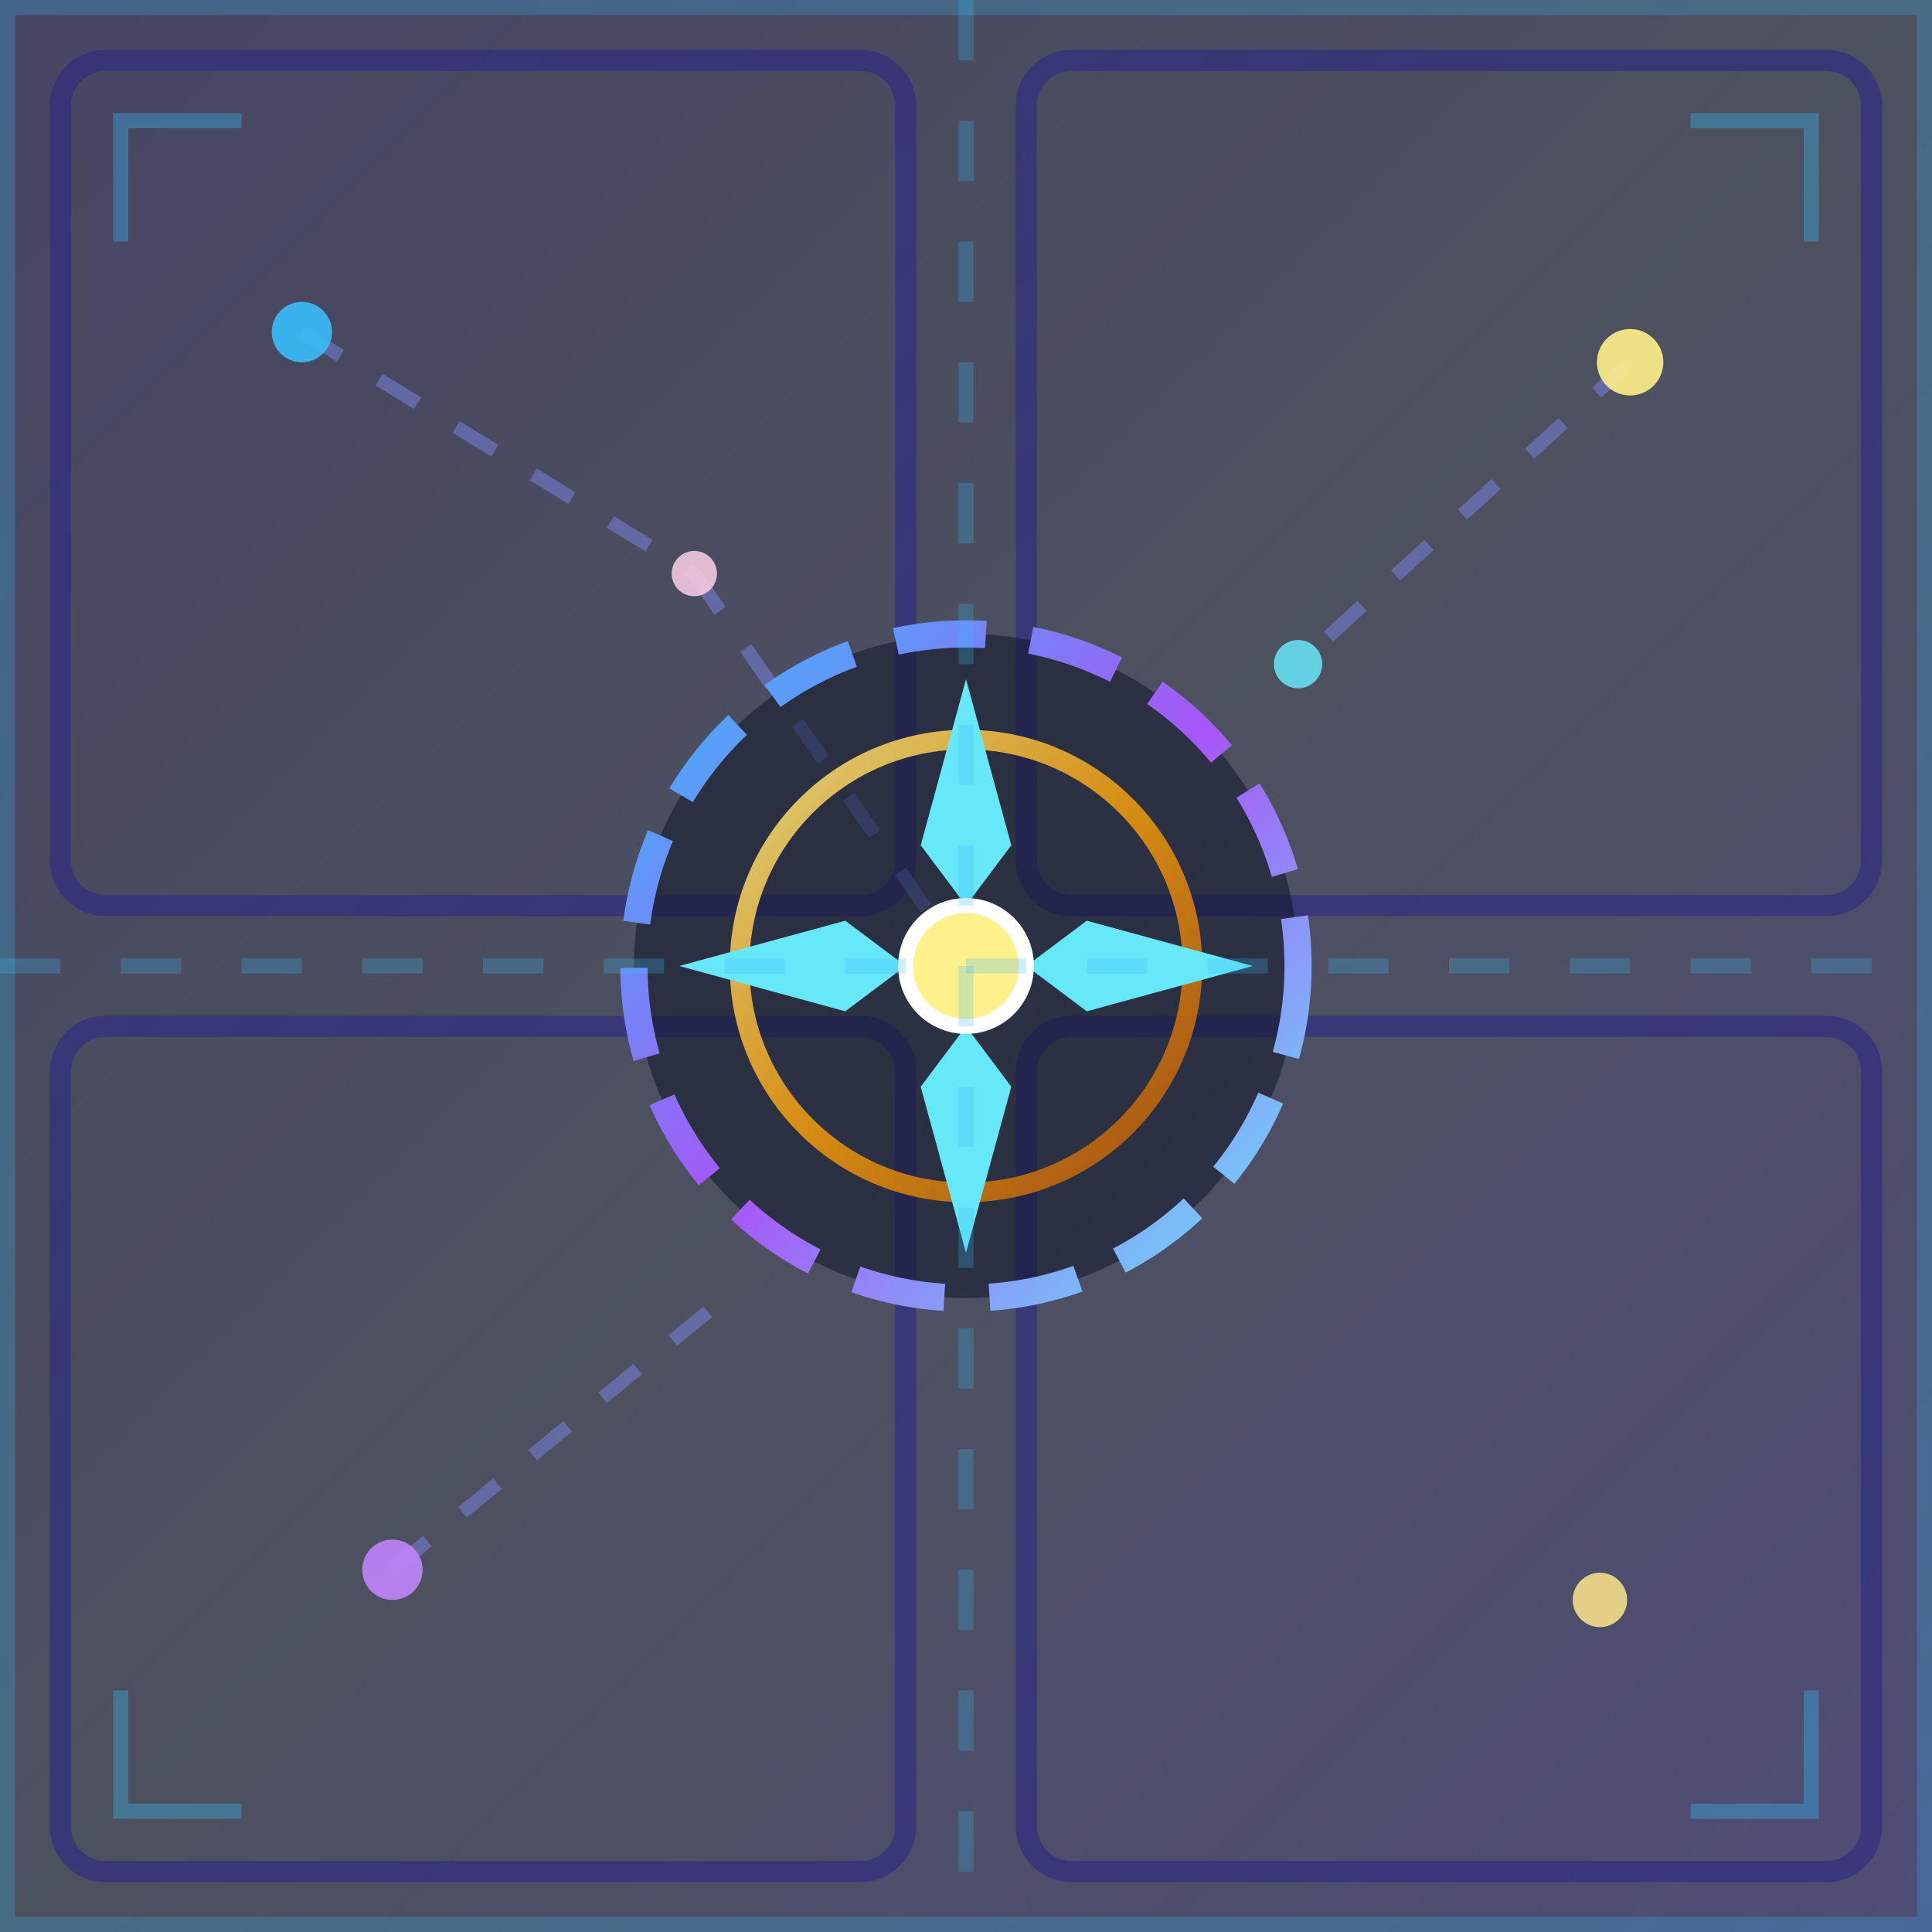
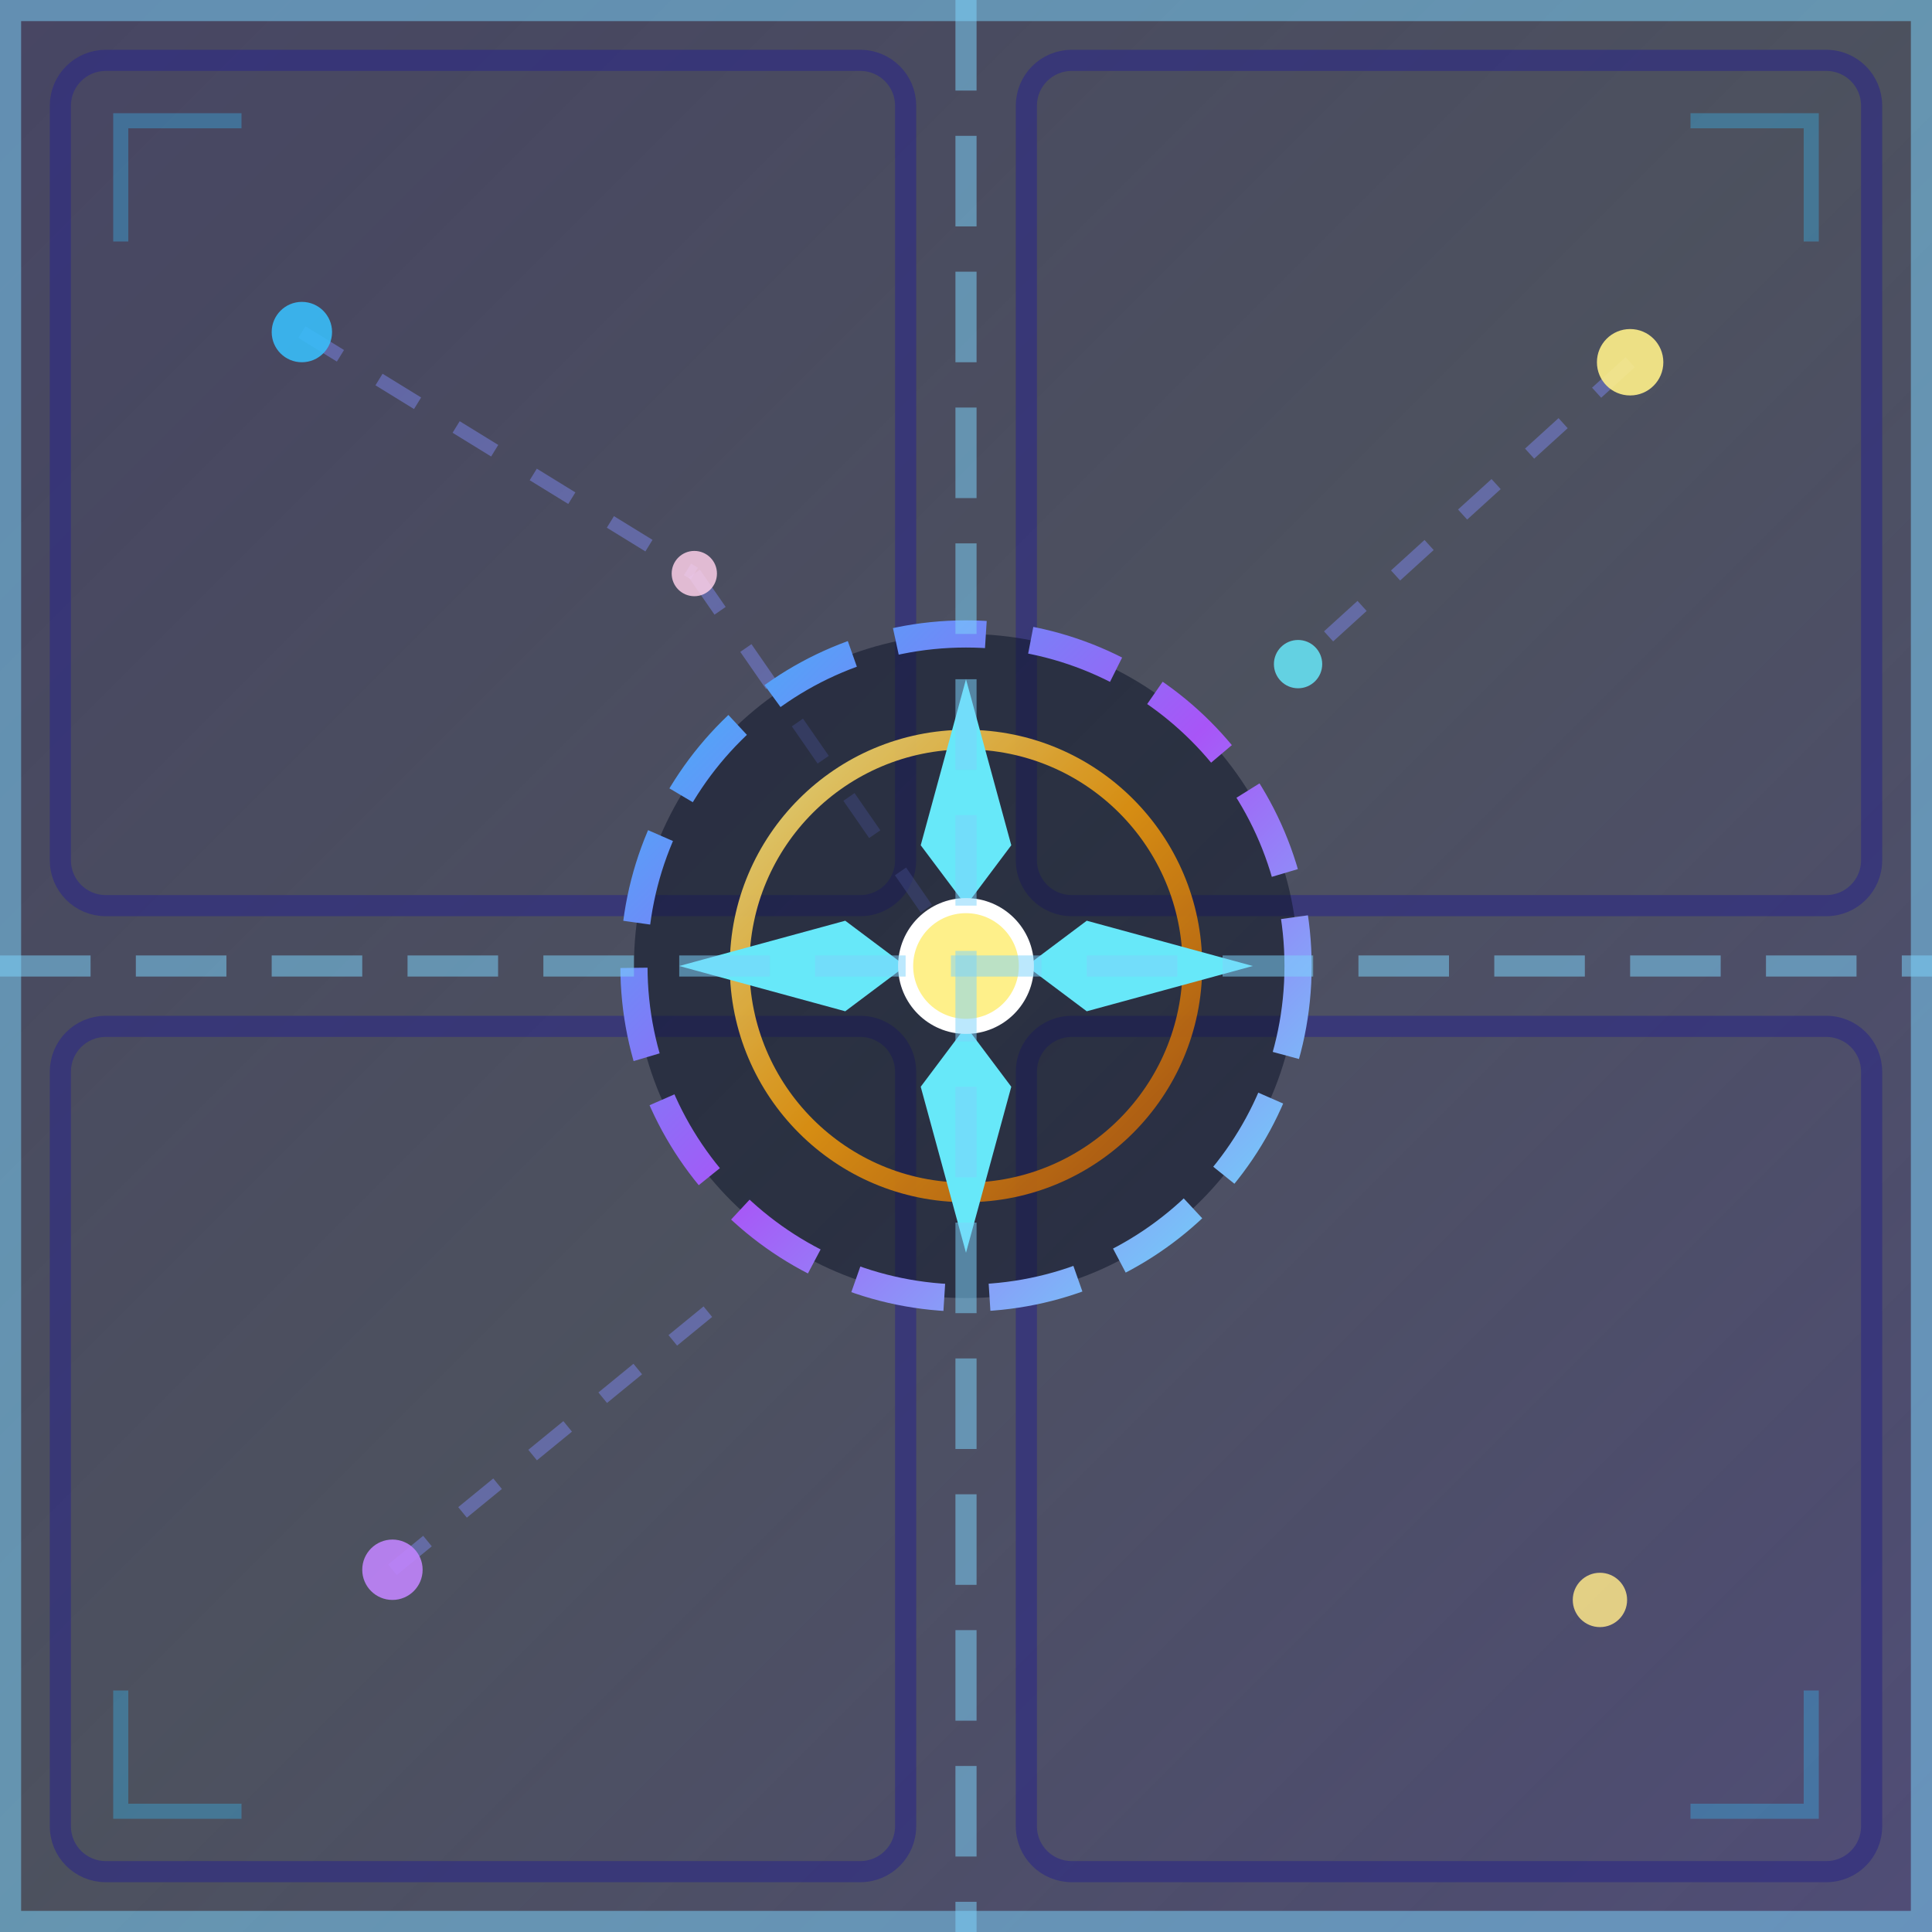
<svg xmlns="http://www.w3.org/2000/svg" viewBox="0 0 128 128" width="128" height="128">
  <defs>
    <linearGradient id="stDeckGrad" x1="0" y1="0" x2="1" y2="1">
      <stop offset="0%" stop-color="#17153b" stop-opacity="0.78" />
      <stop offset="50%" stop-color="#0d1326" stop-opacity="0.72" />
      <stop offset="100%" stop-color="#221e54" stop-opacity="0.78" />
    </linearGradient>
    <linearGradient id="stGoldTrim" x1="0" y1="0" x2="1" y2="1">
      <stop offset="0%" stop-color="#fef08a" />
      <stop offset="50%" stop-color="#f59e0b" />
      <stop offset="100%" stop-color="#b45309" />
    </linearGradient>
    <linearGradient id="stRuneRing" x1="0" y1="0" x2="1" y2="1">
      <stop offset="0%" stop-color="#38bdf8" />
      <stop offset="50%" stop-color="#a855f7" />
      <stop offset="100%" stop-color="#67e8f9" />
    </linearGradient>
  </defs>
  <rect width="128" height="128" fill="url(#stDeckGrad)" />
  <g stroke="#312e81" stroke-width="1.4" fill="none">
    <rect x="4" y="4" width="56" height="56" rx="3" stroke-opacity="0.7" />
    <rect x="68" y="4" width="56" height="56" rx="3" stroke-opacity="0.7" />
    <rect x="4" y="68" width="56" height="56" rx="3" stroke-opacity="0.7" />
    <rect x="68" y="68" width="56" height="56" rx="3" stroke-opacity="0.7" />
  </g>
  <g stroke="#38bdf8" stroke-opacity="0.35" stroke-width="1" fill="none">
    <path d="M 8 16 L 8 8 L 16 8" />
    <path d="M 112 8 L 120 8 L 120 16" />
    <path d="M 8 112 L 8 120 L 16 120" />
    <path d="M 112 120 L 120 120 L 120 112" />
  </g>
  <g stroke="#818cf8" stroke-width="0.9" stroke-opacity="0.45" stroke-dasharray="3 3" fill="none">
    <line x1="20" y1="22" x2="46" y2="38" />
    <line x1="46" y1="38" x2="64" y2="64" />
    <line x1="108" y1="24" x2="86" y2="44" />
    <line x1="26" y1="104" x2="48" y2="86" />
  </g>
  <circle cx="20" cy="22" r="2" fill="#38bdf8" opacity="0.9" />
  <circle cx="46" cy="38" r="1.5" fill="#fbcfe8" opacity="0.85" />
  <circle cx="108" cy="24" r="2.2" fill="#fef08a" opacity="0.9" />
  <circle cx="86" cy="44" r="1.6" fill="#67e8f9" opacity="0.85" />
  <circle cx="26" cy="104" r="2" fill="#c084fc" opacity="0.9" />
  <circle cx="106" cy="106" r="1.8" fill="#fde68a" opacity="0.85" />
  <circle cx="64" cy="64" r="22" fill="#0f172a" fill-opacity="0.55" stroke="url(#stRuneRing)" stroke-width="1.8" stroke-dasharray="6 3" />
  <circle cx="64" cy="64" r="15" fill="none" stroke="url(#stGoldTrim)" stroke-width="1.3" opacity="0.85" />
  <polygon points="64,45 67,56 64,60 61,56" fill="#67e8f9" />
  <polygon points="64,83 67,72 64,68 61,72" fill="#67e8f9" />
  <polygon points="45,64 56,67 60,64 56,61" fill="#67e8f9" />
  <polygon points="83,64 72,67 68,64 72,61" fill="#67e8f9" />
  <circle cx="64" cy="64" r="4" fill="#fef08a" stroke="#ffffff" stroke-width="1" />
-   <g stroke="#38bdf8" stroke-opacity="0.25" stroke-width="1" fill="none">
-     <rect x="0.5" y="0.5" width="127" height="127" />
-     <line x1="64" y1="0" x2="64" y2="128" stroke-dasharray="4 4" />
-     <line x1="0" y1="64" x2="128" y2="64" stroke-dasharray="4 4" />
+   <g stroke="#7dd3fc" stroke-opacity="0.52" stroke-width="1.4" fill="none">
+     <rect x="0.7" y="0.7" width="126.6" height="126.6" />
+     <line x1="64" y1="0" x2="64" y2="128" stroke-dasharray="6 3" />
+     <line x1="0" y1="64" x2="128" y2="64" stroke-dasharray="6 3" />
  </g>
</svg>
